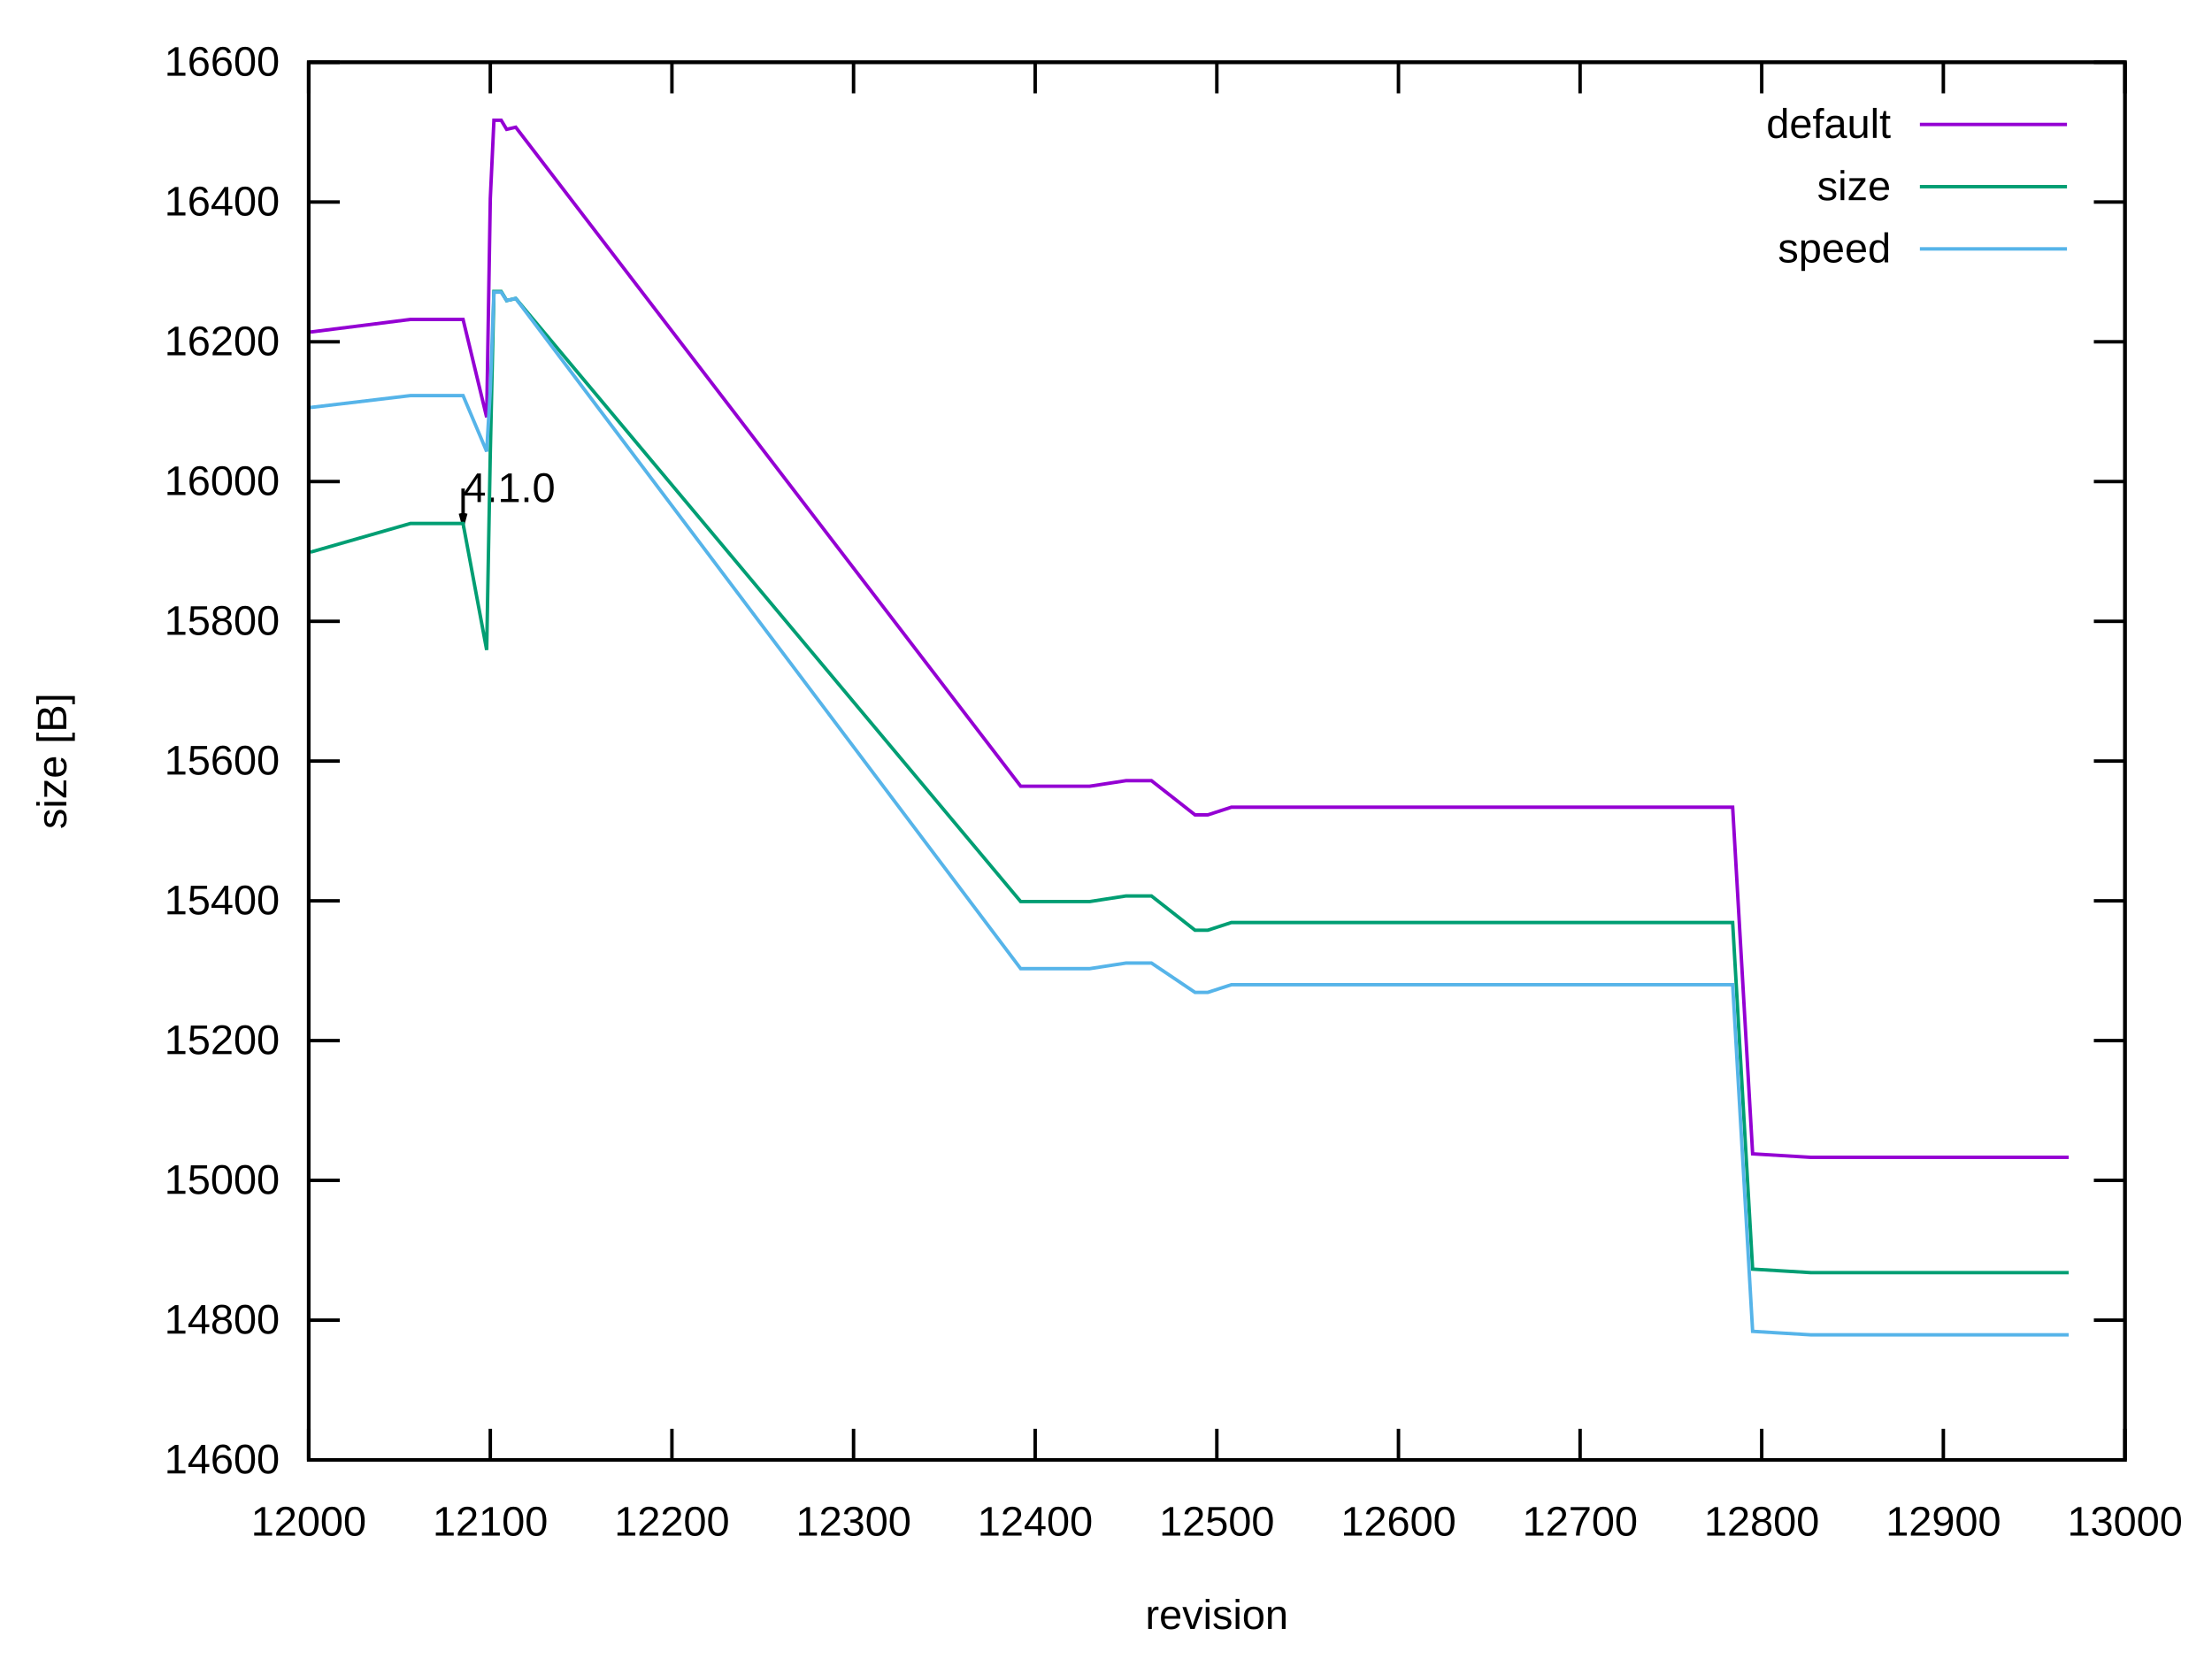
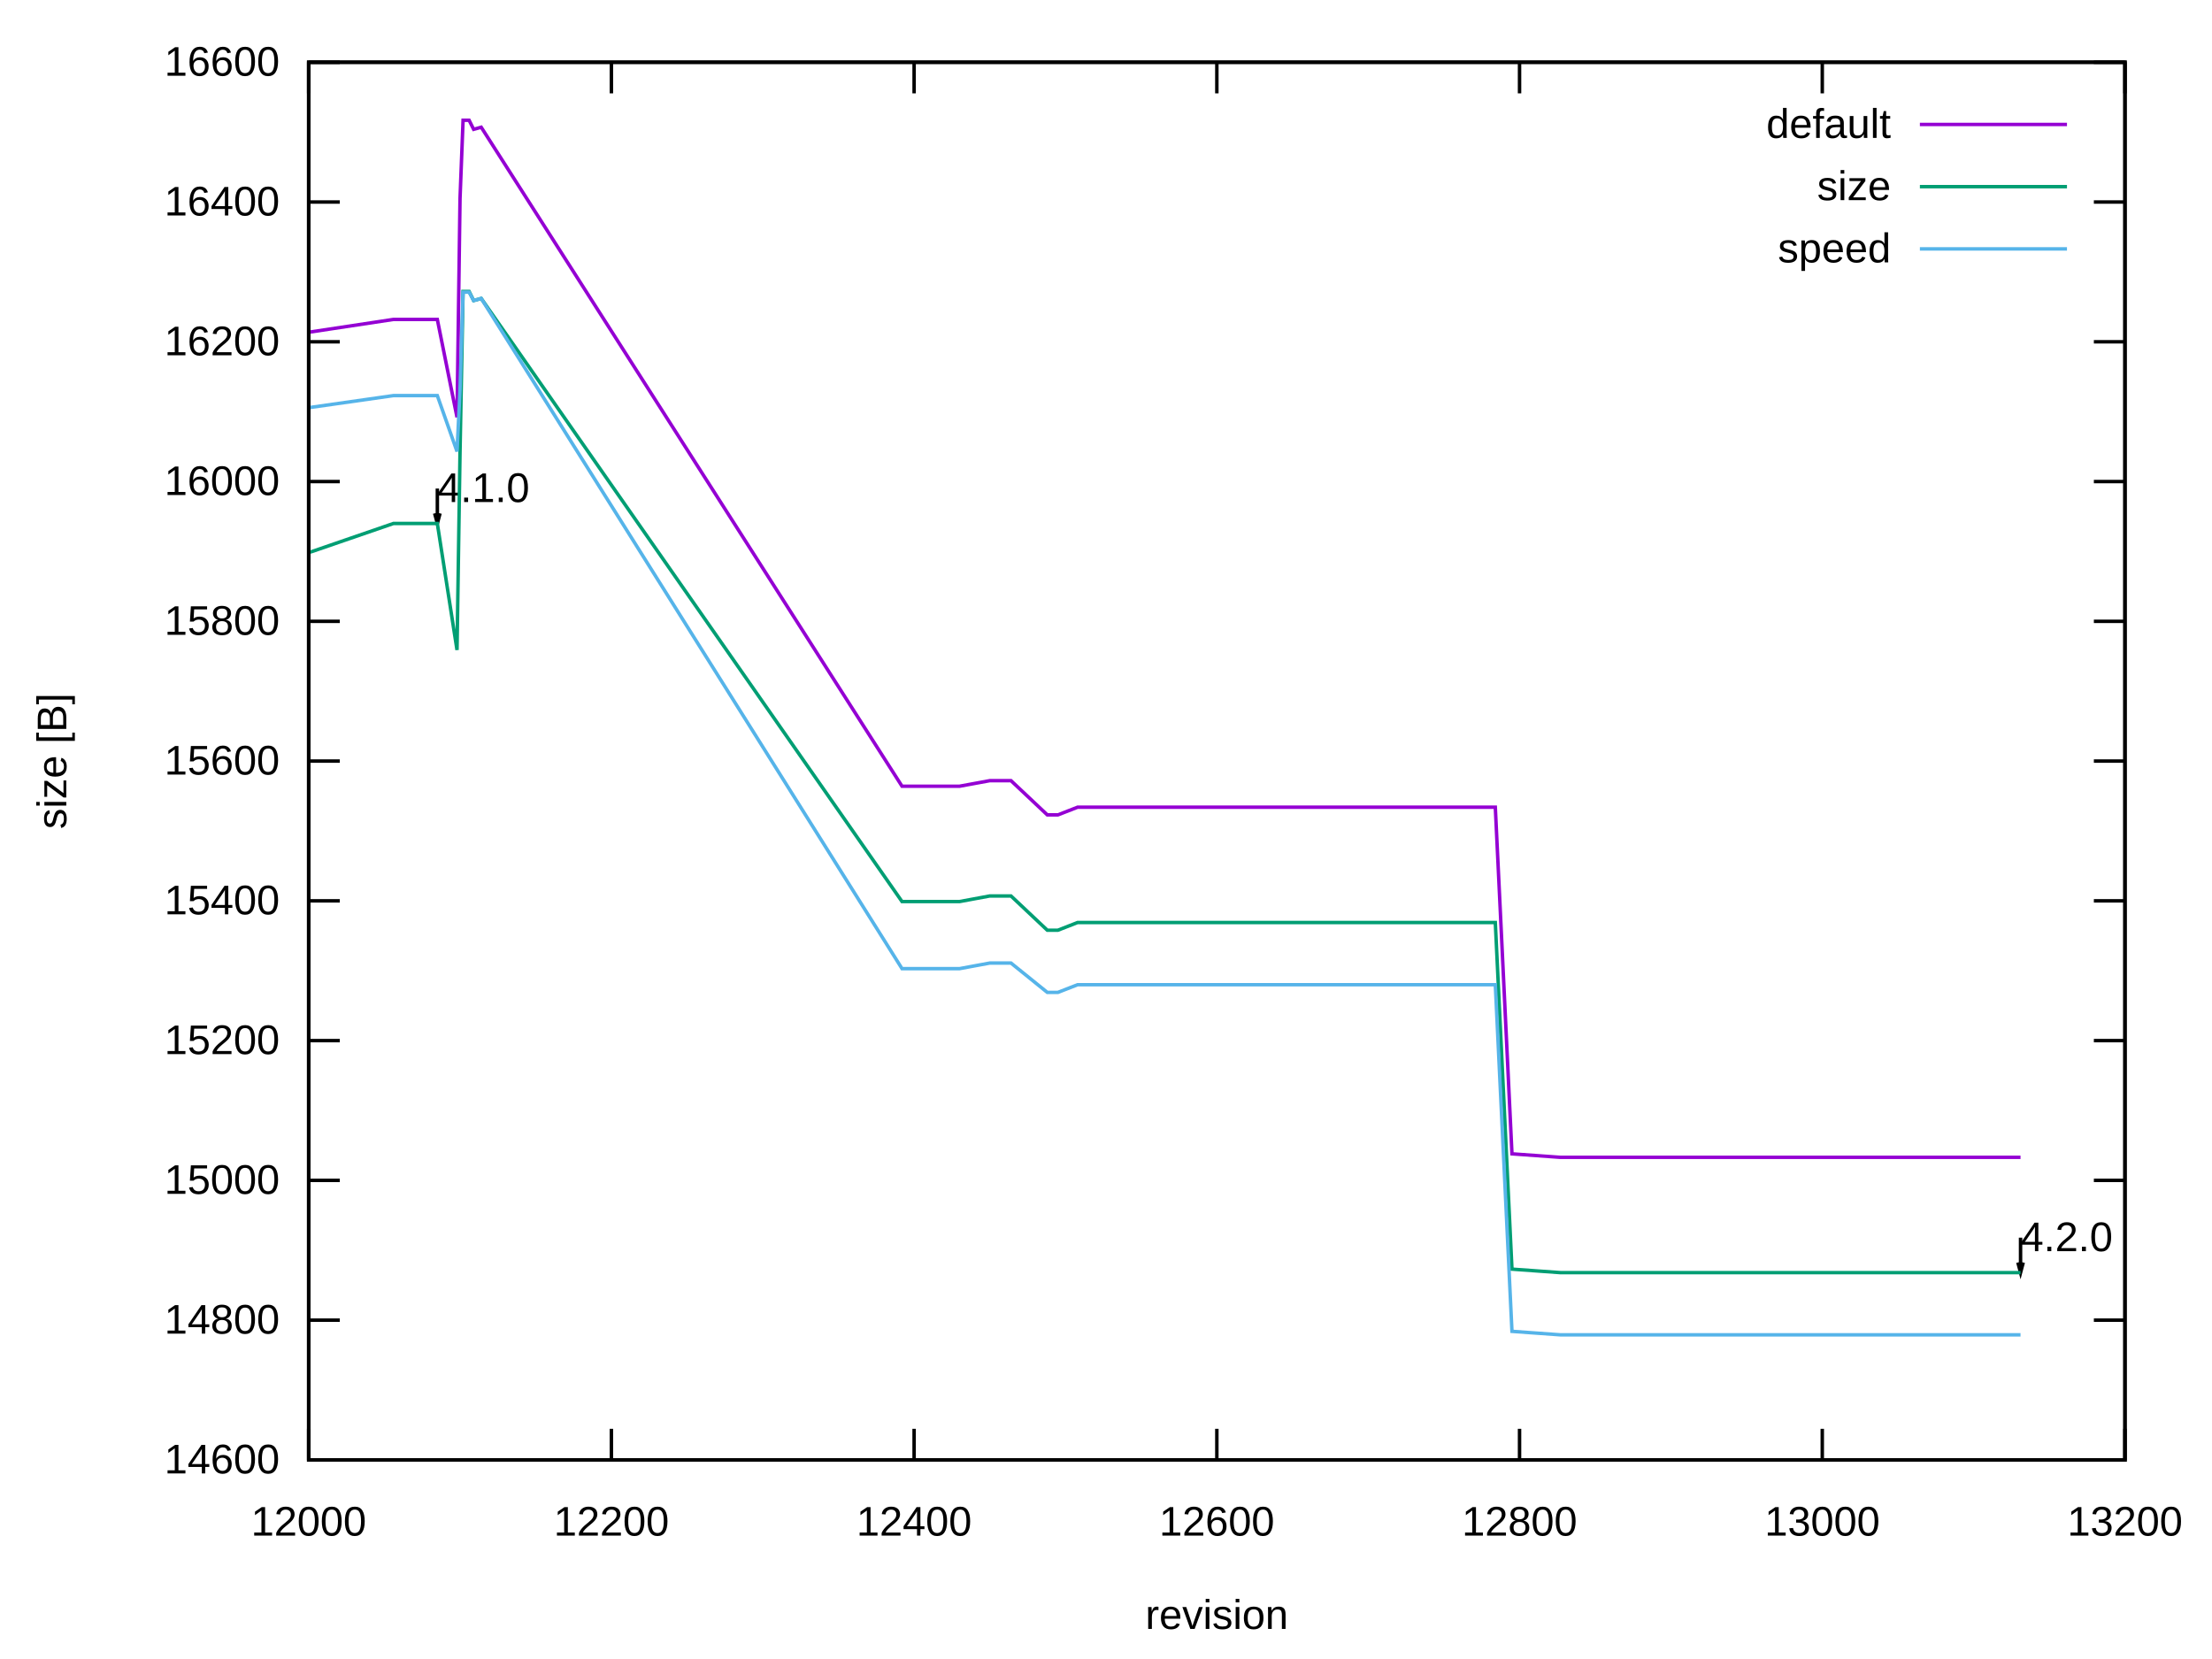
<svg xmlns="http://www.w3.org/2000/svg" xmlns:xlink="http://www.w3.org/1999/xlink" width="640" height="480" viewBox="0 0 640 480">
  <g id="gnuplot_canvas">
    <rect x="0" y="0" width="640" height="480" fill="none" />
    <defs>
      <circle id="gpDot" r="0.5" stroke-width="0.5" stroke="currentColor" />
      <path id="gpPt0" stroke-width="0.222" stroke="currentColor" d="M-1,0 h2 M0,-1 v2" />
      <path id="gpPt1" stroke-width="0.222" stroke="currentColor" d="M-1,-1 L1,1 M1,-1 L-1,1" />
      <path id="gpPt2" stroke-width="0.222" stroke="currentColor" d="M-1,0 L1,0 M0,-1 L0,1 M-1,-1 L1,1 M-1,1 L1,-1" />
      <rect id="gpPt3" stroke-width="0.222" stroke="currentColor" x="-1" y="-1" width="2" height="2" />
      <rect id="gpPt4" stroke-width="0.222" stroke="currentColor" fill="currentColor" x="-1" y="-1" width="2" height="2" />
      <circle id="gpPt5" stroke-width="0.222" stroke="currentColor" cx="0" cy="0" r="1" />
      <use xlink:href="#gpPt5" id="gpPt6" fill="currentColor" stroke="none" />
      <path id="gpPt7" stroke-width="0.222" stroke="currentColor" d="M0,-1.33 L-1.33,0.67 L1.33,0.67 z" />
      <use xlink:href="#gpPt7" id="gpPt8" fill="currentColor" stroke="none" />
      <use xlink:href="#gpPt7" id="gpPt9" stroke="currentColor" transform="rotate(180)" />
      <use xlink:href="#gpPt9" id="gpPt10" fill="currentColor" stroke="none" />
      <use xlink:href="#gpPt3" id="gpPt11" stroke="currentColor" transform="rotate(45)" />
      <use xlink:href="#gpPt11" id="gpPt12" fill="currentColor" stroke="none" />
      <path id="gpPt13" stroke-width="0.222" stroke="currentColor" d="M0,1.330 L1.265,0.411 L0.782,-1.067 L-0.782,-1.076 L-1.265,0.411 z" />
      <use xlink:href="#gpPt13" id="gpPt14" fill="currentColor" stroke="none" />
      <filter id="textbox" filterUnits="objectBoundingBox" x="0" y="0" height="1" width="1">
        <feFlood flood-color="white" flood-opacity="1" result="bgnd" />
        <feComposite in="SourceGraphic" in2="bgnd" operator="atop" />
      </filter>
      <filter id="greybox" filterUnits="objectBoundingBox" x="0" y="0" height="1" width="1">
        <feFlood flood-color="lightgrey" flood-opacity="1" result="grey" />
        <feComposite in="SourceGraphic" in2="grey" operator="atop" />
      </filter>
    </defs>
    <g fill="none" color="white" stroke="currentColor" stroke-width="1.00" stroke-linecap="butt" stroke-linejoin="miter">
</g>
    <g fill="none" color="black" stroke="currentColor" stroke-width="1.00" stroke-linecap="butt" stroke-linejoin="miter">
      <path stroke="black" d="M89.31,422.40 L98.31,422.40 M614.82,422.40 L605.82,422.40  " />
      <g transform="translate(80.92,426.30)" stroke="none" fill="black" font-family="Arial" font-size="12.00" text-anchor="end">
        <text>
          <tspan font-family="Arial"> 14600</tspan>
        </text>
      </g>
    </g>
    <g fill="none" color="black" stroke="currentColor" stroke-width="1.00" stroke-linecap="butt" stroke-linejoin="miter">
      <path stroke="black" d="M89.31,381.96 L98.31,381.96 M614.82,381.96 L605.82,381.96  " />
      <g transform="translate(80.92,385.86)" stroke="none" fill="black" font-family="Arial" font-size="12.00" text-anchor="end">
        <text>
          <tspan font-family="Arial"> 14800</tspan>
        </text>
      </g>
    </g>
    <g fill="none" color="black" stroke="currentColor" stroke-width="1.00" stroke-linecap="butt" stroke-linejoin="miter">
      <path stroke="black" d="M89.31,341.52 L98.31,341.52 M614.82,341.52 L605.82,341.52  " />
      <g transform="translate(80.92,345.42)" stroke="none" fill="black" font-family="Arial" font-size="12.00" text-anchor="end">
        <text>
          <tspan font-family="Arial"> 15000</tspan>
        </text>
      </g>
    </g>
    <g fill="none" color="black" stroke="currentColor" stroke-width="1.00" stroke-linecap="butt" stroke-linejoin="miter">
      <path stroke="black" d="M89.31,301.08 L98.31,301.08 M614.82,301.08 L605.82,301.08  " />
      <g transform="translate(80.92,304.98)" stroke="none" fill="black" font-family="Arial" font-size="12.00" text-anchor="end">
        <text>
          <tspan font-family="Arial"> 15200</tspan>
        </text>
      </g>
    </g>
    <g fill="none" color="black" stroke="currentColor" stroke-width="1.00" stroke-linecap="butt" stroke-linejoin="miter">
      <path stroke="black" d="M89.31,260.64 L98.31,260.64 M614.82,260.64 L605.82,260.64  " />
      <g transform="translate(80.92,264.54)" stroke="none" fill="black" font-family="Arial" font-size="12.00" text-anchor="end">
        <text>
          <tspan font-family="Arial"> 15400</tspan>
        </text>
      </g>
    </g>
    <g fill="none" color="black" stroke="currentColor" stroke-width="1.00" stroke-linecap="butt" stroke-linejoin="miter">
      <path stroke="black" d="M89.31,220.20 L98.31,220.20 M614.82,220.20 L605.82,220.20  " />
      <g transform="translate(80.92,224.10)" stroke="none" fill="black" font-family="Arial" font-size="12.00" text-anchor="end">
        <text>
          <tspan font-family="Arial"> 15600</tspan>
        </text>
      </g>
    </g>
    <g fill="none" color="black" stroke="currentColor" stroke-width="1.00" stroke-linecap="butt" stroke-linejoin="miter">
      <path stroke="black" d="M89.31,179.77 L98.31,179.77 M614.82,179.77 L605.82,179.77  " />
      <g transform="translate(80.92,183.67)" stroke="none" fill="black" font-family="Arial" font-size="12.00" text-anchor="end">
        <text>
          <tspan font-family="Arial"> 15800</tspan>
        </text>
      </g>
    </g>
    <g fill="none" color="black" stroke="currentColor" stroke-width="1.00" stroke-linecap="butt" stroke-linejoin="miter">
      <path stroke="black" d="M89.31,139.33 L98.31,139.33 M614.82,139.33 L605.82,139.33  " />
      <g transform="translate(80.92,143.23)" stroke="none" fill="black" font-family="Arial" font-size="12.00" text-anchor="end">
        <text>
          <tspan font-family="Arial"> 16000</tspan>
        </text>
      </g>
    </g>
    <g fill="none" color="black" stroke="currentColor" stroke-width="1.00" stroke-linecap="butt" stroke-linejoin="miter">
      <path stroke="black" d="M89.31,98.89 L98.31,98.89 M614.82,98.89 L605.82,98.89  " />
      <g transform="translate(80.92,102.79)" stroke="none" fill="black" font-family="Arial" font-size="12.00" text-anchor="end">
        <text>
          <tspan font-family="Arial"> 16200</tspan>
        </text>
      </g>
    </g>
    <g fill="none" color="black" stroke="currentColor" stroke-width="1.00" stroke-linecap="butt" stroke-linejoin="miter">
      <path stroke="black" d="M89.31,58.45 L98.31,58.45 M614.82,58.45 L605.82,58.45  " />
      <g transform="translate(80.92,62.35)" stroke="none" fill="black" font-family="Arial" font-size="12.00" text-anchor="end">
        <text>
          <tspan font-family="Arial"> 16400</tspan>
        </text>
      </g>
    </g>
    <g fill="none" color="black" stroke="currentColor" stroke-width="1.00" stroke-linecap="butt" stroke-linejoin="miter">
      <path stroke="black" d="M89.31,18.01 L98.31,18.01 M614.82,18.01 L605.82,18.01  " />
      <g transform="translate(80.92,21.91)" stroke="none" fill="black" font-family="Arial" font-size="12.00" text-anchor="end">
        <text>
          <tspan font-family="Arial"> 16600</tspan>
        </text>
      </g>
    </g>
    <g fill="none" color="black" stroke="currentColor" stroke-width="1.00" stroke-linecap="butt" stroke-linejoin="miter">
      <path stroke="black" d="M89.31,422.40 L89.31,413.40 M89.31,18.01 L89.31,27.01  " />
      <g transform="translate(89.31,444.30)" stroke="none" fill="black" font-family="Arial" font-size="12.00" text-anchor="middle">
        <text>
          <tspan font-family="Arial"> 12000</tspan>
        </text>
      </g>
    </g>
    <g fill="none" color="black" stroke="currentColor" stroke-width="1.00" stroke-linecap="butt" stroke-linejoin="miter">
-       <path stroke="black" d="M141.86,422.40 L141.86,413.40 M141.86,18.01 L141.86,27.01  " />
-       <g transform="translate(141.86,444.30)" stroke="none" fill="black" font-family="Arial" font-size="12.00" text-anchor="middle">
-         <text>
-           <tspan font-family="Arial"> 12100</tspan>
-         </text>
-       </g>
-     </g>
-     <g fill="none" color="black" stroke="currentColor" stroke-width="1.00" stroke-linecap="butt" stroke-linejoin="miter">
-       <path stroke="black" d="M194.41,422.40 L194.41,413.40 M194.41,18.01 L194.41,27.01  " />
-       <g transform="translate(194.41,444.30)" stroke="none" fill="black" font-family="Arial" font-size="12.00" text-anchor="middle">
+       <path stroke="black" d="M176.90,422.40 L176.90,413.40 M176.90,18.01 L176.90,27.01  " />
+       <g transform="translate(176.90,444.30)" stroke="none" fill="black" font-family="Arial" font-size="12.00" text-anchor="middle">
        <text>
          <tspan font-family="Arial"> 12200</tspan>
        </text>
      </g>
    </g>
    <g fill="none" color="black" stroke="currentColor" stroke-width="1.00" stroke-linecap="butt" stroke-linejoin="miter">
-       <path stroke="black" d="M246.96,422.40 L246.96,413.40 M246.96,18.01 L246.96,27.01  " />
-       <g transform="translate(246.96,444.30)" stroke="none" fill="black" font-family="Arial" font-size="12.00" text-anchor="middle">
-         <text>
-           <tspan font-family="Arial"> 12300</tspan>
-         </text>
-       </g>
-     </g>
-     <g fill="none" color="black" stroke="currentColor" stroke-width="1.00" stroke-linecap="butt" stroke-linejoin="miter">
-       <path stroke="black" d="M299.51,422.40 L299.51,413.40 M299.51,18.01 L299.51,27.01  " />
-       <g transform="translate(299.51,444.30)" stroke="none" fill="black" font-family="Arial" font-size="12.00" text-anchor="middle">
+       <path stroke="black" d="M264.48,422.40 L264.48,413.40 M264.48,18.01 L264.48,27.01  " />
+       <g transform="translate(264.48,444.30)" stroke="none" fill="black" font-family="Arial" font-size="12.00" text-anchor="middle">
        <text>
          <tspan font-family="Arial"> 12400</tspan>
        </text>
      </g>
    </g>
    <g fill="none" color="black" stroke="currentColor" stroke-width="1.00" stroke-linecap="butt" stroke-linejoin="miter">
      <path stroke="black" d="M352.07,422.40 L352.07,413.40 M352.07,18.01 L352.07,27.01  " />
      <g transform="translate(352.07,444.30)" stroke="none" fill="black" font-family="Arial" font-size="12.00" text-anchor="middle">
        <text>
-           <tspan font-family="Arial"> 12500</tspan>
-         </text>
-       </g>
-     </g>
-     <g fill="none" color="black" stroke="currentColor" stroke-width="1.00" stroke-linecap="butt" stroke-linejoin="miter">
-       <path stroke="black" d="M404.62,422.40 L404.62,413.40 M404.62,18.01 L404.62,27.01  " />
-       <g transform="translate(404.62,444.30)" stroke="none" fill="black" font-family="Arial" font-size="12.00" text-anchor="middle">
-         <text>
          <tspan font-family="Arial"> 12600</tspan>
        </text>
      </g>
    </g>
    <g fill="none" color="black" stroke="currentColor" stroke-width="1.00" stroke-linecap="butt" stroke-linejoin="miter">
-       <path stroke="black" d="M457.17,422.40 L457.17,413.40 M457.17,18.01 L457.17,27.01  " />
-       <g transform="translate(457.17,444.30)" stroke="none" fill="black" font-family="Arial" font-size="12.00" text-anchor="middle">
-         <text>
-           <tspan font-family="Arial"> 12700</tspan>
-         </text>
-       </g>
-     </g>
-     <g fill="none" color="black" stroke="currentColor" stroke-width="1.00" stroke-linecap="butt" stroke-linejoin="miter">
-       <path stroke="black" d="M509.72,422.40 L509.72,413.40 M509.72,18.01 L509.72,27.01  " />
-       <g transform="translate(509.72,444.30)" stroke="none" fill="black" font-family="Arial" font-size="12.00" text-anchor="middle">
+       <path stroke="black" d="M439.65,422.40 L439.65,413.40 M439.65,18.01 L439.65,27.01  " />
+       <g transform="translate(439.65,444.30)" stroke="none" fill="black" font-family="Arial" font-size="12.00" text-anchor="middle">
        <text>
          <tspan font-family="Arial"> 12800</tspan>
        </text>
      </g>
    </g>
    <g fill="none" color="black" stroke="currentColor" stroke-width="1.00" stroke-linecap="butt" stroke-linejoin="miter">
-       <path stroke="black" d="M562.27,422.40 L562.27,413.40 M562.27,18.01 L562.27,27.01  " />
-       <g transform="translate(562.27,444.30)" stroke="none" fill="black" font-family="Arial" font-size="12.00" text-anchor="middle">
-         <text>
-           <tspan font-family="Arial"> 12900</tspan>
+       <path stroke="black" d="M527.24,422.40 L527.24,413.40 M527.24,18.01 L527.24,27.01  " />
+       <g transform="translate(527.24,444.30)" stroke="none" fill="black" font-family="Arial" font-size="12.00" text-anchor="middle">
+         <text>
+           <tspan font-family="Arial"> 13000</tspan>
        </text>
      </g>
    </g>
    <g fill="none" color="black" stroke="currentColor" stroke-width="1.00" stroke-linecap="butt" stroke-linejoin="miter">
      <path stroke="black" d="M614.82,422.40 L614.82,413.40 M614.82,18.01 L614.82,27.01  " />
      <g transform="translate(614.82,444.30)" stroke="none" fill="black" font-family="Arial" font-size="12.00" text-anchor="middle">
        <text>
-           <tspan font-family="Arial"> 13000</tspan>
+           <tspan font-family="Arial"> 13200</tspan>
        </text>
      </g>
    </g>
    <g fill="none" color="black" stroke="currentColor" stroke-width="1.00" stroke-linecap="butt" stroke-linejoin="miter">
</g>
    <g fill="none" color="black" stroke="currentColor" stroke-width="1.00" stroke-linecap="butt" stroke-linejoin="miter">
      <path stroke="black" d="M89.31,18.01 L89.31,422.40 L614.82,422.40 L614.82,18.01 L89.31,18.01 Z  " />
-       <g transform="translate(133.98,145.25)" stroke="none" fill="black" font-family="Arial" font-size="12.00" text-anchor="start">
+       <g transform="translate(126.53,145.25)" stroke="none" fill="black" font-family="Arial" font-size="12.00" text-anchor="start">
        <text>
          <tspan font-family="Arial">4.1.0</tspan>
        </text>
      </g>
-       <path stroke="black" d="M133.21,148.53 L133.99,151.45 L134.77,148.53 M133.99,141.34 L133.99,151.45  " />
+       <g transform="translate(584.60,362.00)" stroke="none" fill="black" font-family="Arial" font-size="12.00" text-anchor="start">
+         <text>
+           <tspan font-family="Arial">4.2.0</tspan>
+         </text>
+       </g>
+       <path stroke="black" d="M125.76,148.53 L126.54,151.45 L127.32,148.53 M126.54,141.34 L126.54,151.45 M583.83,365.28 L584.61,368.20 L585.39,365.28   M584.61,358.09 L584.61,368.20  " />
    </g>
    <g fill="none" color="black" stroke="currentColor" stroke-width="1.00" stroke-linecap="butt" stroke-linejoin="miter">
      <g transform="translate(19.18,220.21) rotate(270)" stroke="none" fill="black" font-family="Arial" font-size="12.00" text-anchor="middle">
        <text>
          <tspan font-family="Arial">size [B]</tspan>
        </text>
      </g>
    </g>
    <g fill="none" color="black" stroke="currentColor" stroke-width="1.00" stroke-linecap="butt" stroke-linejoin="miter">
      <g transform="translate(352.06,471.30)" stroke="none" fill="black" font-family="Arial" font-size="12.00" text-anchor="middle">
        <text>
          <tspan font-family="Arial">revision</tspan>
        </text>
      </g>
    </g>
    <g fill="none" color="black" stroke="currentColor" stroke-width="1.00" stroke-linecap="butt" stroke-linejoin="miter">
</g>
    <g id="gnuplot_plot_1">
      <g fill="none" color="black" stroke="currentColor" stroke-width="1.00" stroke-linecap="butt" stroke-linejoin="miter">
        <g transform="translate(547.09,39.91)" stroke="none" fill="black" font-family="Arial" font-size="12.00" text-anchor="end">
          <text>
            <tspan font-family="Arial">default</tspan>
          </text>
        </g>
      </g>
      <g fill="none" color="black" stroke="currentColor" stroke-width="1.00" stroke-linecap="butt" stroke-linejoin="miter">
-         <path stroke="rgb(148,   0, 211)" d="M555.48,36.01 L598.04,36.01 M89.84,96.06 L118.74,92.42 L133.98,92.42 L140.81,120.73 L141.86,57.44 L142.91,34.79   L145.01,34.79 L146.59,37.42 L149.22,36.81 L295.31,227.48 L307.40,227.48 L315.28,227.48 L325.79,225.87 L333.15,225.87   L345.76,235.77 L349.44,235.77 L356.27,233.55 L426.69,233.55 L442.98,233.55 L451.39,233.55 L452.96,233.55 L481.34,233.55   L501.31,233.55 L507.09,333.84 L523.91,334.85 L542.30,334.85 L549.13,334.85 L557.54,334.85 L562.27,334.85 L598.53,334.85    " />
+         <path stroke="rgb(148,   0, 211)" d="M555.48,36.01 L598.04,36.01 M89.75,96.06 L113.83,92.42 L126.53,92.42 L132.23,120.73 L133.10,57.44 L133.98,34.79   L135.73,34.79 L137.04,37.42 L139.23,36.81 L260.98,227.48 L271.05,227.48 L277.62,227.48 L286.38,225.87 L292.51,225.87   L303.02,235.77 L306.08,235.77 L311.78,233.55 L370.46,233.55 L384.03,233.55 L391.04,233.55 L392.35,233.55 L416.00,233.55   L432.64,233.55 L437.46,333.84 L451.47,334.85 L466.80,334.85 L472.49,334.85 L479.50,334.85 L483.44,334.85 L513.66,334.85   L584.60,334.85  " />
      </g>
    </g>
    <g id="gnuplot_plot_2">
      <g fill="none" color="black" stroke="currentColor" stroke-width="1.00" stroke-linecap="butt" stroke-linejoin="miter">
        <g transform="translate(547.09,57.91)" stroke="none" fill="black" font-family="Arial" font-size="12.00" text-anchor="end">
          <text>
            <tspan font-family="Arial">size</tspan>
          </text>
        </g>
      </g>
      <g fill="none" color="black" stroke="currentColor" stroke-width="1.00" stroke-linecap="butt" stroke-linejoin="miter">
-         <path stroke="rgb(  0, 158, 115)" d="M555.48,54.01 L598.04,54.01 M89.84,159.75 L118.74,151.46 L133.98,151.46 L140.81,188.06 L141.86,130.83 L142.91,84.33   L145.01,84.33 L146.59,86.96 L149.22,86.35 L295.31,260.85 L307.40,260.85 L315.28,260.85 L325.79,259.23 L333.15,259.23   L345.76,269.14 L349.44,269.14 L356.27,266.91 L426.69,266.91 L442.98,266.91 L451.39,266.91 L452.96,266.91 L481.34,266.91   L501.31,266.91 L507.09,367.20 L523.91,368.21 L542.30,368.21 L549.13,368.21 L557.54,368.21 L562.27,368.21 L598.53,368.21    " />
+         <path stroke="rgb(  0, 158, 115)" d="M555.48,54.01 L598.04,54.01 M89.75,159.75 L113.83,151.46 L126.53,151.46 L132.23,188.06 L133.10,130.83 L133.98,84.33   L135.73,84.33 L137.04,86.96 L139.23,86.35 L260.98,260.85 L271.05,260.85 L277.62,260.85 L286.38,259.23 L292.51,259.23   L303.02,269.14 L306.08,269.14 L311.78,266.91 L370.46,266.91 L384.03,266.91 L391.04,266.91 L392.35,266.91 L416.00,266.91   L432.64,266.91 L437.46,367.20 L451.47,368.21 L466.80,368.21 L472.49,368.21 L479.50,368.21 L483.44,368.21 L513.66,368.21   L584.60,368.21  " />
      </g>
    </g>
    <g id="gnuplot_plot_3">
      <g fill="none" color="black" stroke="currentColor" stroke-width="1.00" stroke-linecap="butt" stroke-linejoin="miter">
        <g transform="translate(547.09,75.91)" stroke="none" fill="black" font-family="Arial" font-size="12.00" text-anchor="end">
          <text>
            <tspan font-family="Arial">speed</tspan>
          </text>
        </g>
      </g>
      <g fill="none" color="black" stroke="currentColor" stroke-width="1.00" stroke-linecap="butt" stroke-linejoin="miter">
-         <path stroke="rgb( 86, 180, 233)" d="M555.48,72.01 L598.04,72.01 M89.84,117.89 L118.74,114.46 L133.98,114.46 L140.81,130.63 L141.86,112.84 L142.91,84.53   L145.01,84.53 L146.59,86.96 L149.22,86.35 L295.31,280.26 L307.40,280.26 L315.28,280.26 L325.79,278.64 L333.15,278.64   L345.76,287.13 L349.44,287.13 L356.27,284.91 L426.69,284.91 L442.98,284.91 L451.39,284.91 L452.96,284.91 L481.34,284.91   L501.31,284.91 L507.09,385.20 L523.91,386.21 L542.30,386.21 L549.13,386.21 L557.54,386.21 L562.27,386.21 L598.53,386.21    " />
+         <path stroke="rgb( 86, 180, 233)" d="M555.48,72.01 L598.04,72.01 M89.75,117.89 L113.83,114.46 L126.53,114.46 L132.23,130.63 L133.10,112.84 L133.98,84.53   L135.73,84.53 L137.04,86.96 L139.23,86.35 L260.98,280.26 L271.05,280.26 L277.62,280.26 L286.38,278.64 L292.51,278.64   L303.02,287.13 L306.08,287.13 L311.78,284.91 L370.46,284.91 L384.03,284.91 L391.04,284.91 L392.35,284.91 L416.00,284.91   L432.64,284.91 L437.46,385.20 L451.47,386.21 L466.80,386.21 L472.49,386.21 L479.50,386.21 L483.44,386.21 L513.66,386.21   L584.60,386.21  " />
      </g>
    </g>
    <g fill="none" color="white" stroke="rgb( 86, 180, 233)" stroke-width="2.00" stroke-linecap="butt" stroke-linejoin="miter">
</g>
    <g fill="none" color="black" stroke="currentColor" stroke-width="2.00" stroke-linecap="butt" stroke-linejoin="miter">
</g>
    <g fill="none" color="black" stroke="black" stroke-width="1.00" stroke-linecap="butt" stroke-linejoin="miter">
</g>
    <g fill="none" color="black" stroke="currentColor" stroke-width="1.00" stroke-linecap="butt" stroke-linejoin="miter">
      <path stroke="black" d="M89.31,18.01 L89.31,422.40 L614.82,422.40 L614.82,18.01 L89.31,18.01 Z  " />
    </g>
    <g fill="none" color="black" stroke="currentColor" stroke-width="1.00" stroke-linecap="butt" stroke-linejoin="miter">
</g>
  </g>
</svg>
